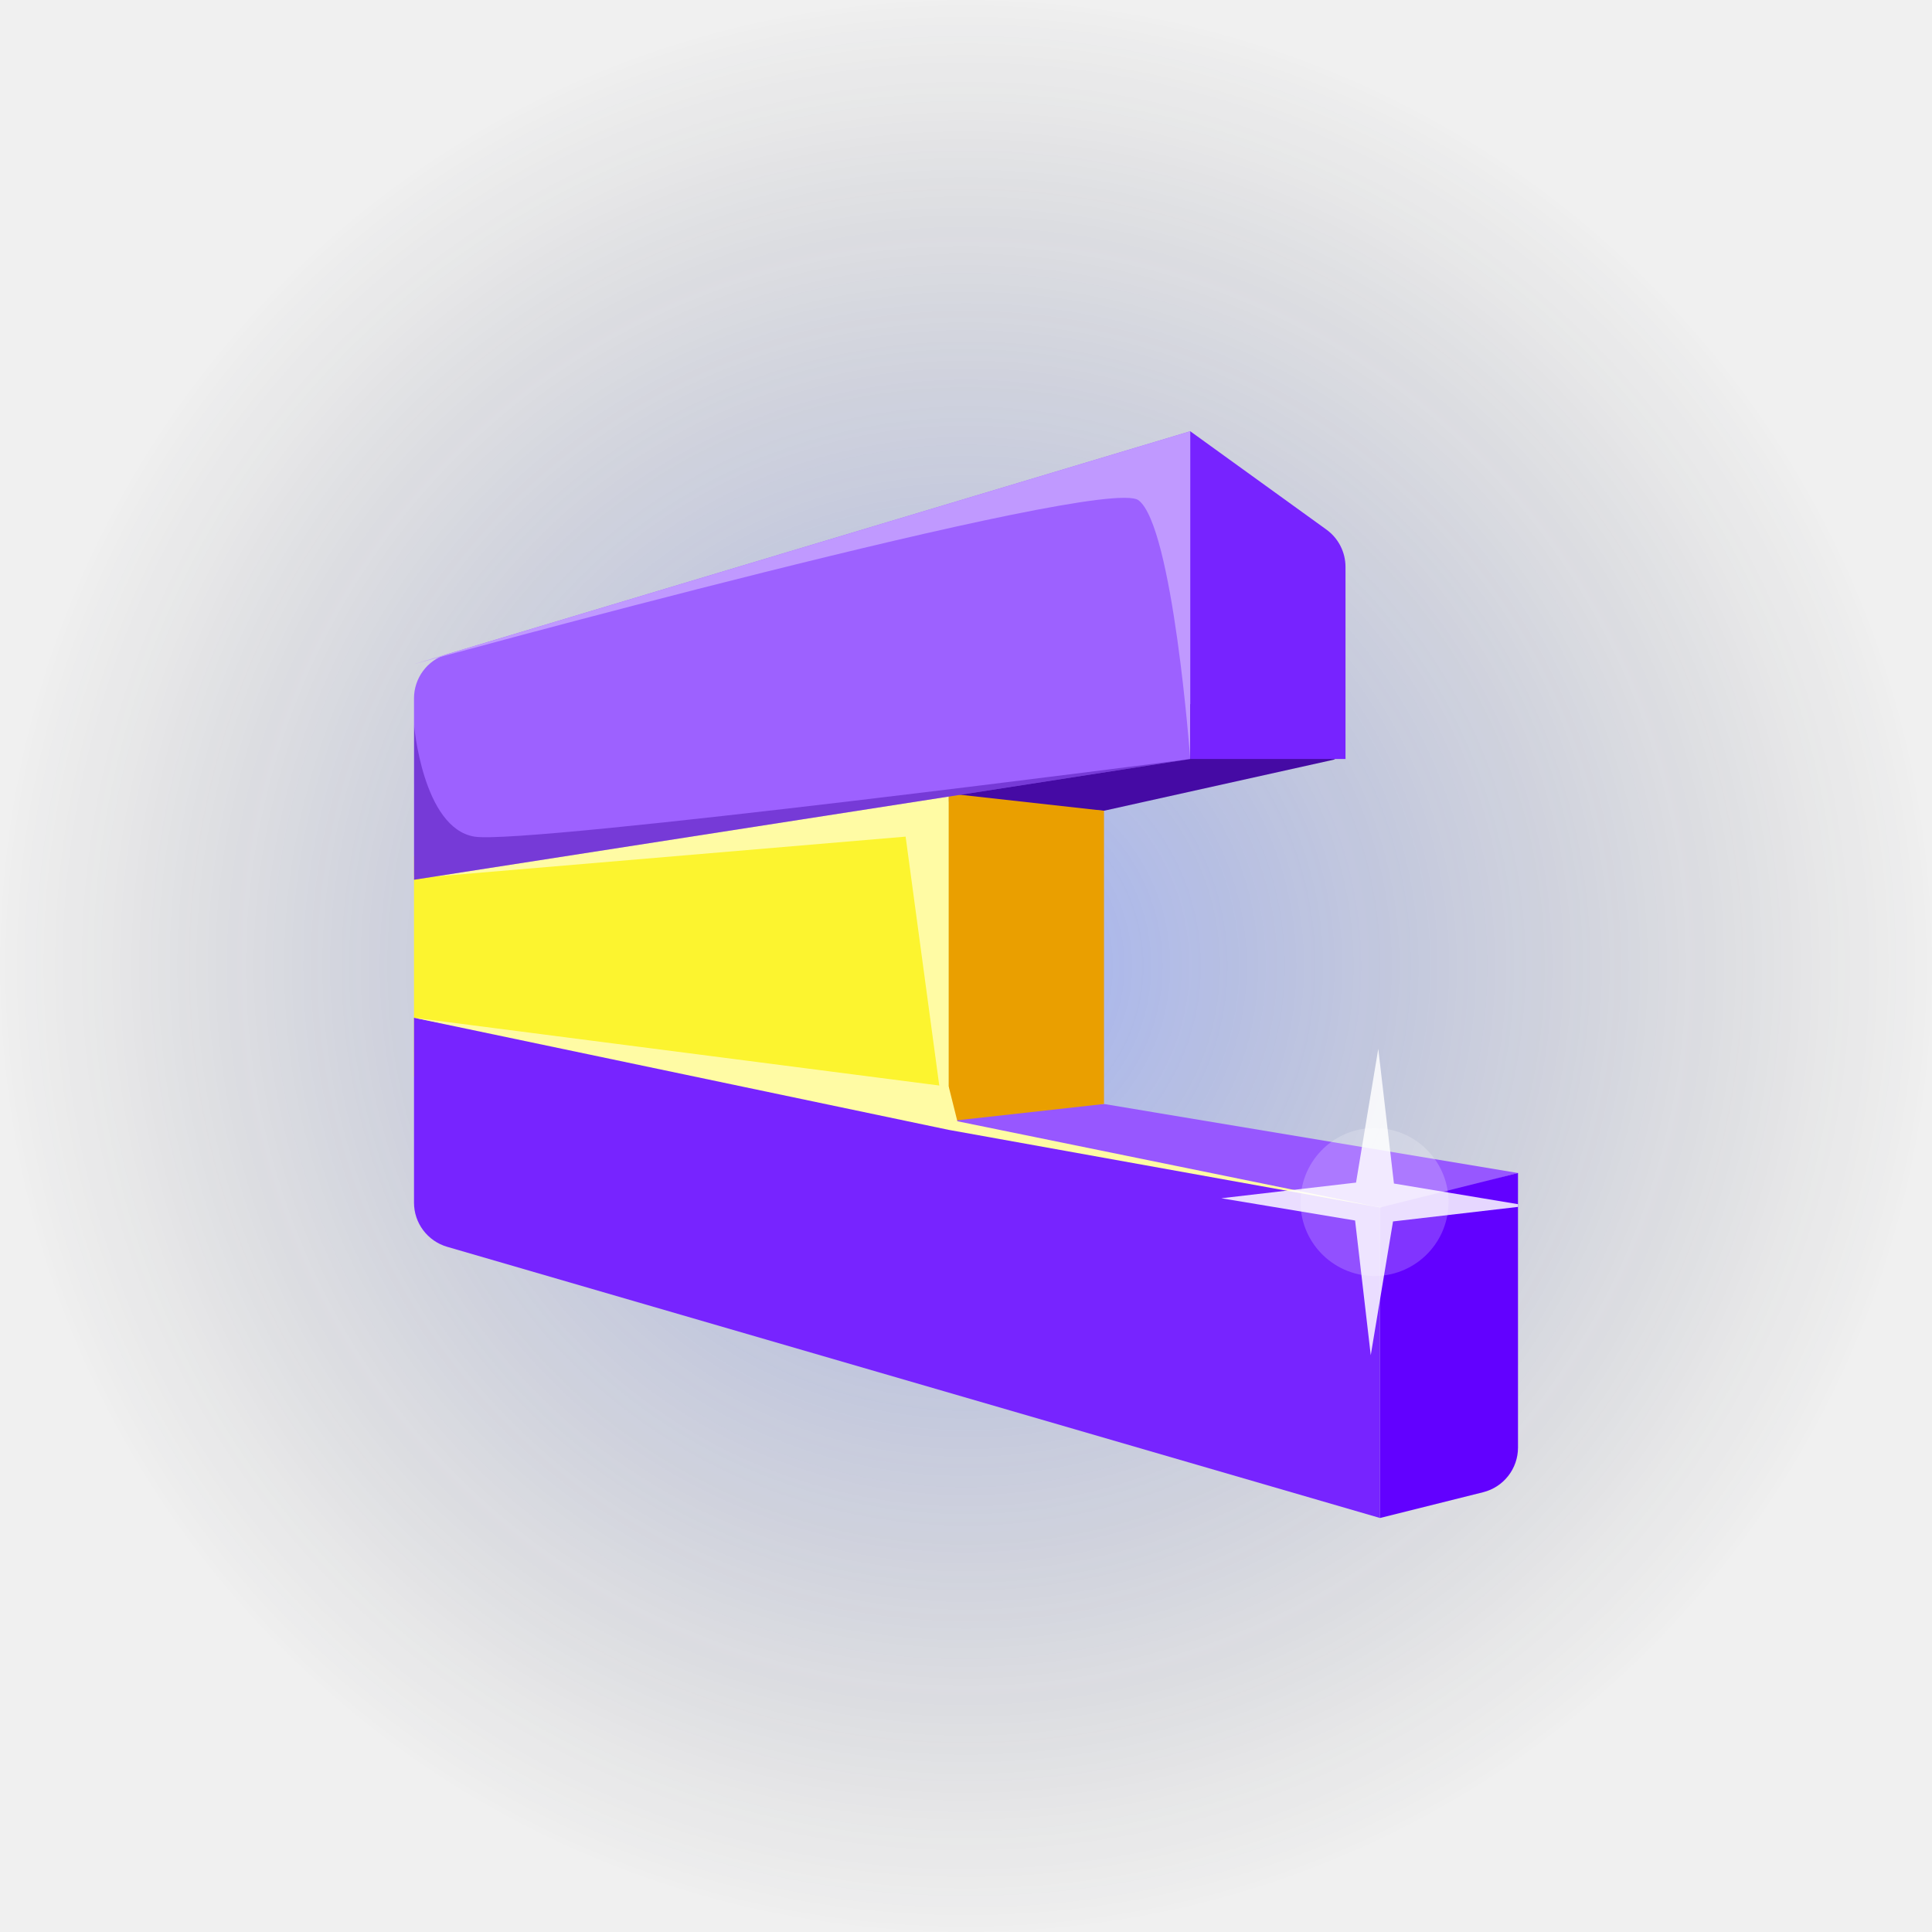
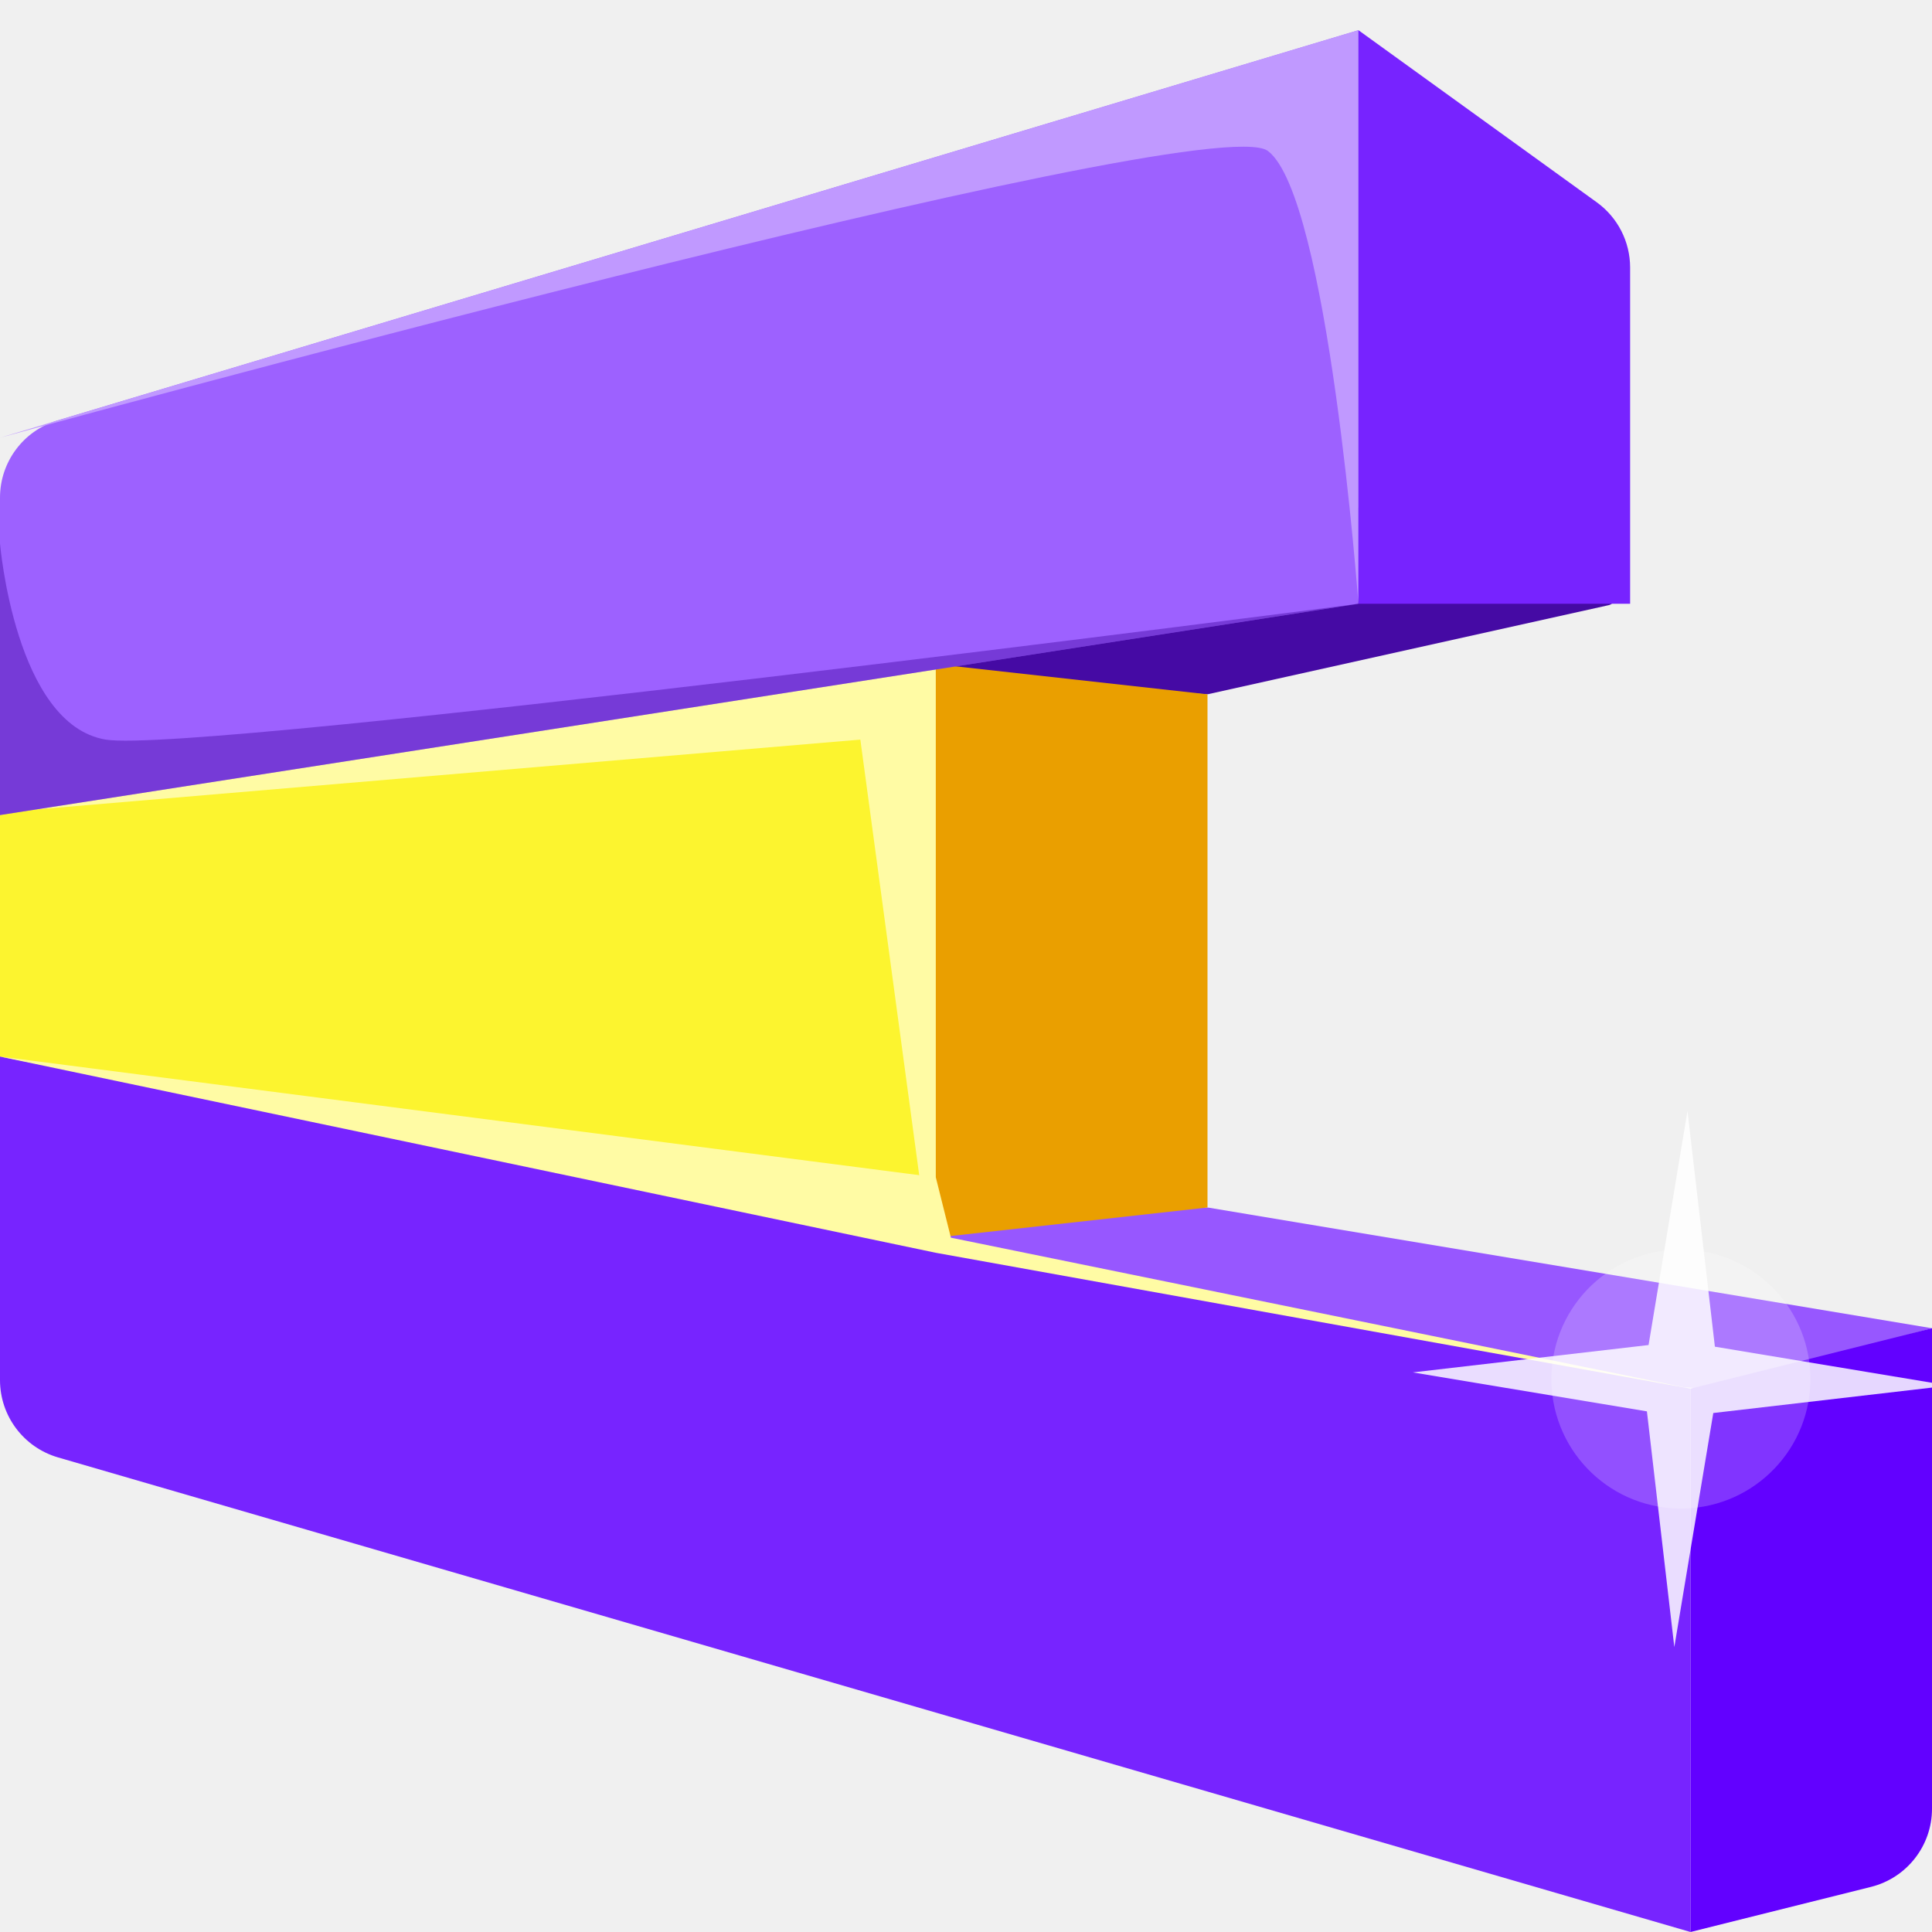
- <svg xmlns="http://www.w3.org/2000/svg" width="84" height="84" viewBox="0 0 84 84" fill="none">
-   <circle opacity="0.4" cx="42" cy="42" r="42" fill="url(#paint0_radial_924_8361)" />
-   <g clip-path="url(#clip0_924_8361)">
-     <path d="M58.125 30.22V32.84C58.125 32.933 58.06 33.014 57.968 33.035L48.027 35.244C48.009 35.248 47.991 35.249 47.972 35.248L41.334 34.88C41.28 34.877 41.23 34.852 41.195 34.812L38.882 32.169C38.775 32.046 38.851 31.853 39.013 31.838L57.906 30.021C58.023 30.01 58.125 30.102 58.125 30.22Z" fill="#450AA4" />
-     <path d="M48.02 48.003L66 51L60.406 52.492C60.386 52.497 60.364 52.499 60.343 52.498L41.334 51.38C41.28 51.377 41.23 51.352 41.195 51.312L38.901 48.69C38.79 48.563 38.875 48.365 39.043 48.358L47.979 48.001C47.993 48 48.007 48.001 48.02 48.003Z" fill="#9757FF" />
-     <path d="M41.25 50.25L18 46.8V37.217L41.25 33V50.25Z" fill="#FCF42F" />
-     <path d="M41.25 50.25L39.375 36.375L17.25 38.25L41.25 33V50.25Z" fill="#FFFBA4" />
-     <path d="M60 66L19.442 54.209C18.587 53.96 18 53.178 18 52.288V44.25L60 52.5V66Z" fill="#7724FF" />
-     <path d="M41.25 48.75L48 48V35.25L41.25 34.5V48.75Z" fill="#EA9F00" />
-     <path d="M51.75 33L18 38.25V30.363C18 29.48 18.579 28.701 19.425 28.447L51.75 18.75V33Z" fill="#9D61FF" />
-     <path opacity="0.44" d="M51.75 33L18 38.25V31.5C18 31.5 18.375 36 20.625 36.375C22.875 36.75 51.75 33 51.75 33Z" fill="#440AA4" />
-     <path d="M51.75 33C51.75 33 51 22.875 49.5 21.75C48 20.625 18 28.875 18 28.875L51.75 18.75V33Z" fill="#C099FF" />
-     <path d="M51.75 33H58.5V24.648C58.5 24.005 58.192 23.402 57.671 23.026L51.75 18.75V33Z" fill="#7723FF" />
-     <path d="M60 66L64.485 64.879C65.375 64.656 66 63.856 66 62.938V51L60 52.5V66Z" fill="#6201FF" />
-     <path d="M41.25 47.25L18 44.25L41.25 49.125L60 52.5L41.625 48.75L41.25 47.25Z" fill="#FFFBA4" />
-     <path d="M59.925 45.6L60.606 51.458L66.422 52.425L60.566 53.106L59.598 58.922L58.917 53.066L53.1 52.098L58.958 51.417L59.925 45.6Z" fill="white" fill-opacity="0.84" />
-     <path opacity="0.2" d="M62.978 52.341C62.934 54.117 61.459 55.522 59.682 55.478C57.906 55.434 56.501 53.959 56.545 52.182C56.589 50.406 58.064 49.001 59.841 49.045C61.617 49.089 63.022 50.564 62.978 52.341Z" fill="white" />
-   </g>
-   <defs>
-     <radialGradient id="paint0_radial_924_8361" cx="0" cy="0" r="1" gradientUnits="userSpaceOnUse" gradientTransform="translate(42 42) rotate(90) scale(42)">
-       <stop stop-color="#3058FE" />
-       <stop offset="1" stop-color="#1D1E25" stop-opacity="0" />
-     </radialGradient>
-     <clipPath id="clip0_924_8361">
-       <rect width="48" height="48" fill="white" transform="translate(18 18)" />
-     </clipPath>
-   </defs>
+ <svg xmlns="http://www.w3.org/2000/svg" width="48" height="48" viewBox="0 0 48 48" fill="none">
+   <path d="M40.125 12.22V14.84C40.125 14.933 40.06 15.014 39.968 15.035L30.027 17.244C30.009 17.248 29.991 17.25 29.973 17.248L23.334 16.88C23.28 16.877 23.23 16.852 23.195 16.812L20.882 14.168C20.774 14.046 20.851 13.853 21.013 13.838L39.906 12.021C40.023 12.01 40.125 12.102 40.125 12.22Z" fill="#450AA4" />
+   <path d="M30.02 30.003L48 33L42.406 34.492C42.386 34.497 42.364 34.499 42.343 34.498L23.334 33.38C23.28 33.377 23.23 33.352 23.195 33.312L20.901 30.69C20.79 30.563 20.875 30.365 21.043 30.358L29.979 30.001C29.993 30 30.007 30.001 30.02 30.003Z" fill="#9757FF" />
+   <path d="M23.25 32.25L0 28.8V19.217L23.25 15V32.25Z" fill="#FCF42F" />
+   <path d="M23.25 32.25L21.375 18.375L-0.75 20.25L23.25 15V32.25Z" fill="#FFFBA4" />
+   <path d="M42 48L1.442 36.209C0.587 35.96 0 35.178 0 34.288V26.25L42 34.5V48Z" fill="#7724FF" />
+   <path d="M23.25 30.75L30 30V17.25L23.25 16.5V30.75Z" fill="#EA9F00" />
+   <path d="M33.75 15L0 20.25V12.363C0 11.48 0.579 10.701 1.425 10.447L33.75 0.75V15Z" fill="#9D61FF" />
+   <path opacity="0.44" d="M33.75 15L0 20.25V13.5C0 13.5 0.375 18 2.625 18.375C4.875 18.75 33.75 15 33.75 15Z" fill="#440AA4" />
+   <path d="M33.75 15C33.75 15 33 4.875 31.5 3.75C30 2.625 0 10.875 0 10.875L33.75 0.75V15Z" fill="#C099FF" />
+   <path d="M33.75 15H40.5V6.648C40.5 6.005 40.192 5.402 39.671 5.026L33.75 0.75V15Z" fill="#7723FF" />
+   <path d="M42 48L46.485 46.879C47.375 46.656 48 45.856 48 44.938V33L42 34.5V48Z" fill="#6201FF" />
+   <path d="M23.25 29.25L0 26.25L23.25 31.125L42 34.5L23.625 30.75L23.25 29.25Z" fill="#FFFBA4" />
+   <path d="M41.925 27.6L42.606 33.458L48.422 34.425L42.566 35.106L41.598 40.922L40.917 35.065L35.1 34.097L40.958 33.417L41.925 27.6Z" fill="white" fill-opacity="0.84" />
+   <path opacity="0.2" d="M44.978 34.341C44.934 36.117 43.459 37.522 41.682 37.478C39.906 37.434 38.501 35.959 38.545 34.182C38.589 32.406 40.064 31.001 41.841 31.045C43.617 31.089 45.022 32.564 44.978 34.341Z" fill="white" />
</svg>
